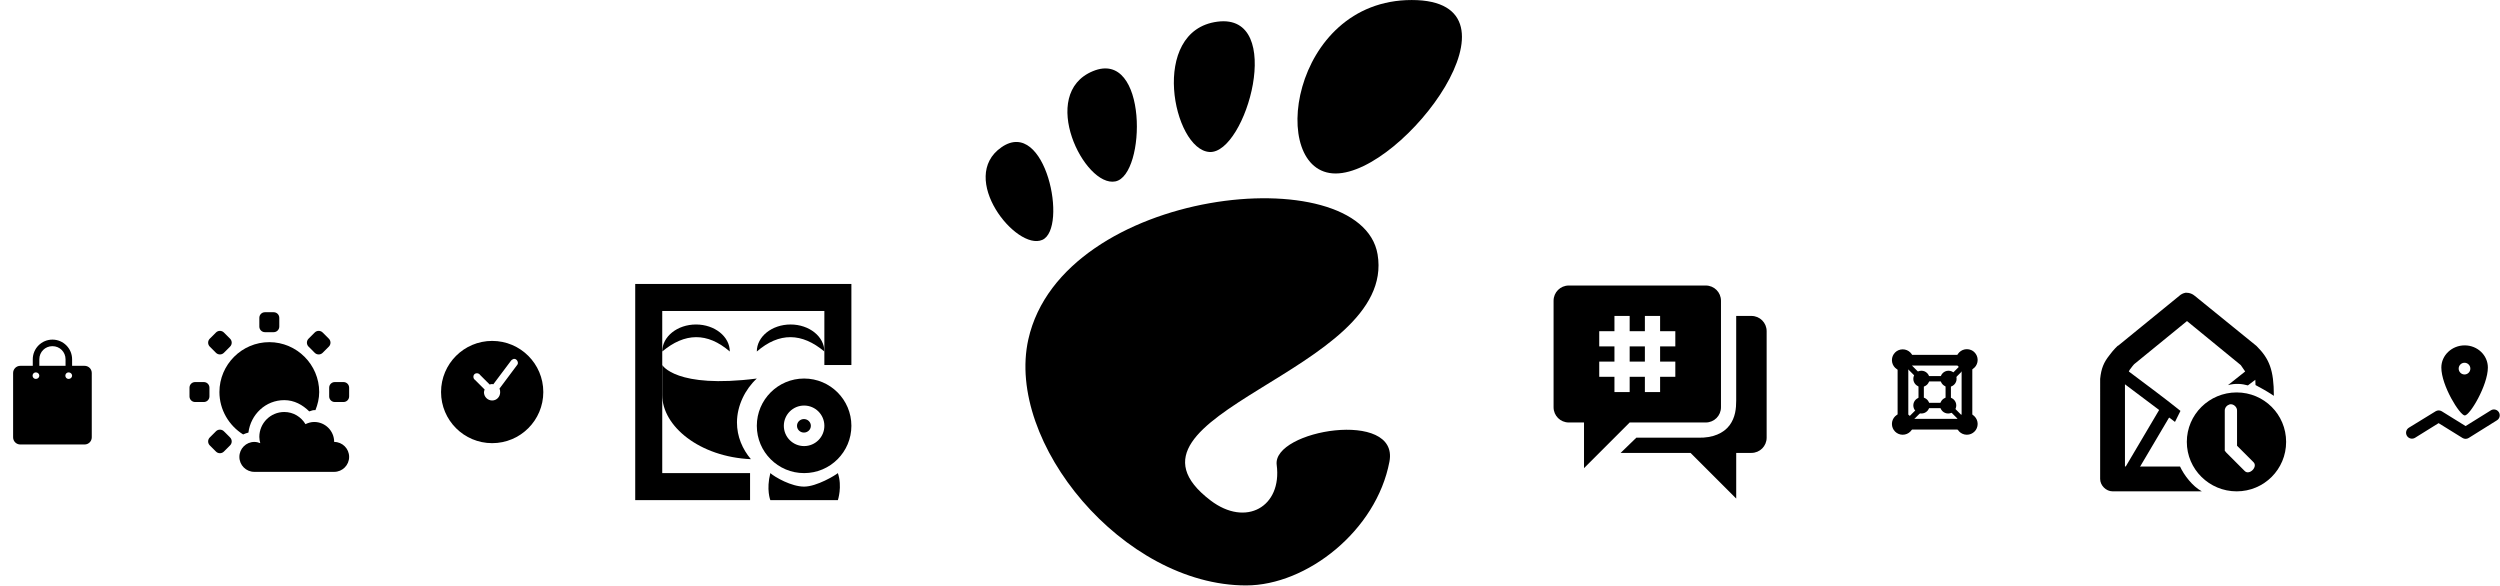
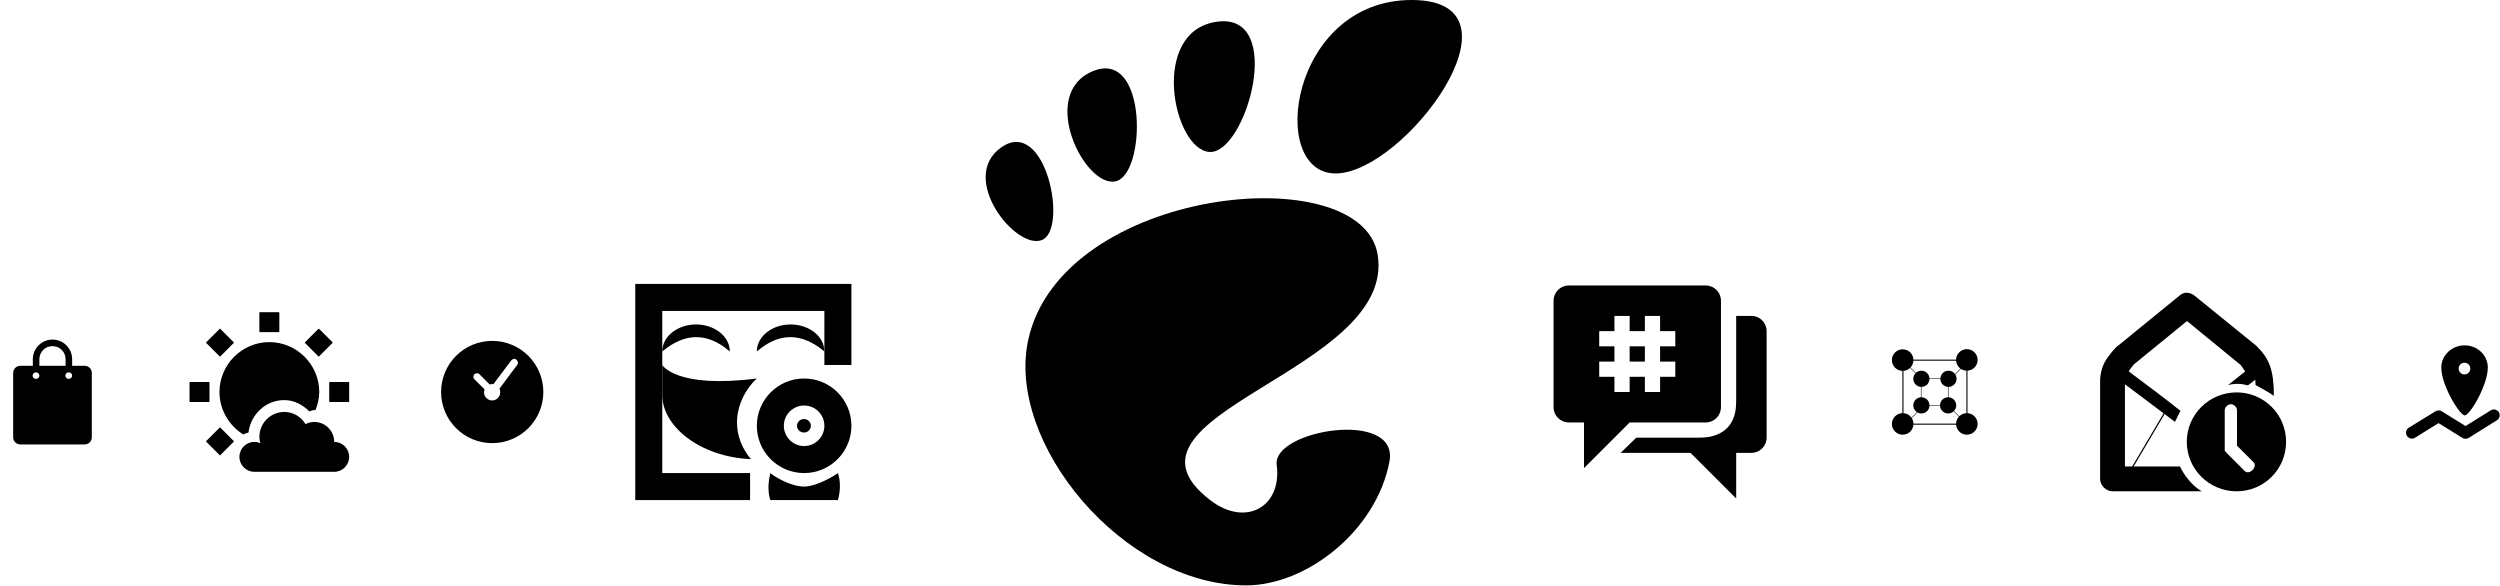
- <svg xmlns="http://www.w3.org/2000/svg" width="17.542mm" height="4.108mm" viewBox="0 0 62.157 14.555" id="svg17999" version="1.1">
+ <svg xmlns="http://www.w3.org/2000/svg" width="17.463cm" height="4.089cm" viewBox="0 0 618.751 144.888" id="svg17999" version="1.1">
  <defs id="defs18001">
    </defs>
  <g id="layer1" transform="translate(-304.6516,-426.9702)">
    <g id="g17221" transform="matrix(0.4463109,0,0,0.4463109,97.79715,-158.3604)">
-       <g transform="matrix(0.3651409,0,0,0.3651409,447.4099,1237.293)" id="g19712-4-6-3-4-4-8-1-8" style="display:inline;fill:#4a90d8;fill-opacity:1">
+       <g transform="matrix(3.634854,0,0,3.634854,303.5419,572.9146)" id="g19712-4-6-3-4-4-8-1-8" style="display:inline;fill:#4a90d8;fill-opacity:1">
        <rect y="255" x="44" height="16" width="16" id="rect19714-2-9-4-3-9-3-7-4" style="opacity:0;fill:#000000;fill-opacity:1;stroke:none" />
        <path id="rect43509-3-4-3-1-9-2-0-5-1-5-08" d="m 52,255 c -1.653,0 -3,1.347 -3,3 l 0,1 -1.906,0 c -0.606,0 -1.094,0.488 -1.094,1.094 l 0,9.812 c 0,0.606 0.488,1.094 1.094,1.094 l 9.812,0 c 0.606,0 1.094,-0.488 1.094,-1.094 l 0,-9.812 C 58,259.488 57.512,259 56.906,259 l -1.906,0 0,-1 c 0,-1.653 -1.347,-3 -3,-3 z m 0,1 c 1.117,0 2,0.883 2,2 l 0,1 -4,0 0,-1 c 0,-1.117 0.883,-2 2,-2 z m -2.531,4 c 0.287,0 0.531,0.224 0.531,0.5 0,0.276 -0.244,0.5 -0.531,0.5 -0.287,0 -0.5,-0.224 -0.5,-0.5 0,-0.276 0.213,-0.5 0.5,-0.5 z m 5,0 c 0.287,0 0.531,0.224 0.531,0.5 0,0.276 -0.244,0.5 -0.531,0.5 -0.287,0 -0.5,-0.224 -0.5,-0.5 0,-0.276 0.213,-0.5 0.5,-0.5 z" style="color:#000000;display:inline;overflow:visible;visibility:visible;fill:#000000;fill-opacity:1;fill-rule:nonzero;stroke:none;stroke-width:1;marker:none;enable-background:accumulate" />
      </g>
-       <g id="g22422-5-3-8-3-8-5-8-41" style="display:inline" transform="matrix(0.7526322,0,0,0.7526322,285.8676,1195.593)">
+       <g id="g22422-5-3-8-3-8-5-8-41" style="display:inline" transform="matrix(7.492199,0,0,7.492199,-1304.557,157.8082)">
        <rect style="fill:none;stroke:none" id="rect21911-9-7-7-7-4-8-0-3" width="16" height="16" x="42" y="-42" transform="translate(241.0002,217)" />
        <ellipse id="path10037-1-5-0-7-6-8-1-9" style="color:#000000;font-family:'Bitstream Vera Sans';display:inline;overflow:visible;visibility:visible;fill:#000000;fill-opacity:1;fill-rule:nonzero;stroke:none;stroke-width:1;marker:none" transform="matrix(0.2930697,0,0,0.2758607,291.1646,179.2414)" cx="14.75" cy="22.688" rx="1.75" ry="1.812" />
        <path style="fill:#000000;fill-opacity:1;stroke:none" d="m 52,-26 5,0 c 0,0 0.335,-1 0,-2 -0.18,0.157 -1.566,1 -2.5,1 -0.934,0 -2.139,-0.686 -2.5,-1 -0.312,1.226 0,2 0,2 z" transform="translate(241.0002,217)" id="path10041-5-1-1-9-3-6-8-0" />
        <path style="fill:#000000;fill-opacity:1;stroke:none" d="m 42,-42 0,16 8.5,0 0,-2 -6.5,0 0,-12 12,0 0,4 2,0 0,-6 z" transform="translate(241.0002,217)" id="rect22385-2-8-1-0-6-0-1-22" />
        <path style="fill:#000000;fill-opacity:1;stroke:none" d="m 44,-36 0,2.219 c 0,2.319 2.781,4.586 6.562,4.75 -0.625,-0.741 -1.031,-1.672 -1.031,-2.719 0,-1.246 0.619,-2.472 1.469,-3.25 -6,0.765 -7,-1 -7,-1 z" transform="translate(241.0002,217)" id="path22396-6-2-4-9-8-9-6-1" />
        <path style="fill:#000000;fill-opacity:1;stroke:none" d="m 290,180 c -1.667,-1.437 -3.333,-1.394 -5,0 0,-1.105 1.119,-2 2.5,-2 1.381,0 2.5,0.895 2.5,2 z" id="path22402-8-2-1-7-4-4-6-6" />
        <path id="path22405-0-8-2-8-9-8-4-8" d="m 292,180 c 1.667,-1.437 3.333,-1.394 5,0 0,-1.105 -1.119,-2 -2.5,-2 -1.381,0 -2.5,0.895 -2.5,2 z" style="fill:#000000;fill-opacity:1;stroke:none" />
        <path style="fill:#000000;fill-opacity:1;stroke:none" d="m 54.5,-35 c -1.933,0 -3.5,1.567 -3.5,3.5 0,1.933 1.567,3.5 3.5,3.5 1.933,0 3.5,-1.567 3.5,-3.5 0,-1.933 -1.567,-3.5 -3.5,-3.5 z m 0,2 c 0.83,0 1.5,0.672 1.5,1.5 0,0.828 -0.67,1.5 -1.5,1.5 -0.83,0 -1.5,-0.672 -1.5,-1.5 0,-0.828 0.67,-1.5 1.5,-1.5 z" transform="translate(241.0002,217)" id="path22411-0-8-0-9-8-3-1-0" />
      </g>
-       <g style="display:inline" id="g26381-3-6-7-9-2-9-3-5" transform="matrix(0.4068582,0,0,0.4068582,364.361,1250.732)">
+       <g style="display:inline" id="g26381-3-6-7-9-2-9-3-5" transform="matrix(4.050136,0,0,4.050136,-523.1814,706.7032)">
        <rect y="195" x="303" height="16" width="16" id="rect26383-1-6-1-2-8-8-6-5" style="fill:none;stroke:none" />
        <path id="path26401-2-4-3-7-7-5-4-0" d="m 311,196 c -3.866,0 -7,3.134 -7,7 0,3.866 3.134,7 7,7 3.866,0 7,-3.134 7,-7 0,-3.866 -3.134,-7 -7,-7 z m 2.906,2.469 c 0.01,-3.2e-4 0.021,-3.2e-4 0.031,0 0.423,-0.104 0.781,0.54 0.469,0.844 l -2.406,3.219 c 0.075,0.15 0.094,0.32 0.094,0.5 0,0.618 -0.476,1.125 -1.094,1.125 -0.618,0 -1.125,-0.507 -1.125,-1.125 0,-0.133 0.051,-0.256 0.094,-0.375 l -1.312,-1.312 c -0.257,-0.157 -0.306,-0.567 -0.093,-0.78 0.213,-0.213 0.623,-0.164 0.78,0.093 l 1.312,1.312 c 0.109,-0.035 0.223,-0.062 0.344,-0.062 0.055,0 0.103,0.024 0.156,0.031 l 2.438,-3.25 c 0.069,-0.092 0.17,-0.16 0.281,-0.188 0.01,-0.011 0.02,-0.021 0.031,-0.031 z" style="color:#000000;display:inline;overflow:visible;visibility:visible;fill:#000000;fill-opacity:1;fill-rule:nonzero;stroke:none;stroke-width:1;marker:none;enable-background:accumulate" />
      </g>
-       <g transform="matrix(0.5558198,0,0,0.5558198,406.778,1174.916)" id="g4158-6-9-8-6-8-8-7-3" style="display:inline">
+       <g transform="matrix(5.532998,0,0,5.532998,-100.9346,-48.02437)" id="g4158-6-9-8-6-8-8-7-3" style="display:inline">
        <rect style="color:#bebebe;display:inline;overflow:visible;visibility:visible;fill:none;stroke:none;stroke-width:1.781;marker:none;enable-background:new" id="rect18110-7-3-9-4-6-5-5-1-9" y="277" x="121" height="16" width="16" />
        <path style="color:#bebebe;font-style:normal;font-variant:normal;font-weight:normal;font-stretch:normal;font-size:medium;line-height:normal;font-family:Sans;-inkscape-font-specification:Sans;text-indent:0;text-align:start;text-decoration:none;text-decoration-line:none;letter-spacing:normal;word-spacing:normal;text-transform:none;direction:ltr;block-progression:tb;writing-mode:lr-tb;text-anchor:start;display:inline;overflow:visible;visibility:visible;fill:#000000;fill-opacity:1;fill-rule:nonzero;stroke:none;stroke-width:2.21;marker:none;enable-background:new" d="m 129,280 c -2.75,0 -5,2.25 -5,5 0,1.783 0.958,3.363 2.375,4.25 0.169,-0.076 0.349,-0.14 0.531,-0.188 0.229,-1.817 1.719,-3.25 3.594,-3.25 1.003,0 1.839,0.474 2.5,1.125 0.175,-0.033 0.308,-0.125 0.5,-0.125 0.043,0 0.082,-0.002 0.125,0 0.224,-0.566 0.375,-1.17 0.375,-1.812 0,-2.75 -2.25,-5 -5,-5 z" id="path552-9-1-2-0-9-4-6-2" />
        <g style="fill:#4a90d8;fill-opacity:1" id="g4927-4-5-2-7-1-4-9-3" transform="translate(40,0)">
-           <rect ry="0.562" rx="0.562" y="284" x="81" height="2" width="2" id="rect4906-8-9-7-1-1-8-4-0" style="color:#bebebe;display:inline;overflow:visible;visibility:visible;fill:#000000;fill-opacity:1;fill-rule:nonzero;stroke:none;stroke-width:2;marker:none;enable-background:new" />
-           <rect ry="0.562" rx="0.562" y="284" x="95" height="2" width="2" id="rect4906-4-8-3-2-6-3-7-0-1" style="color:#bebebe;display:inline;overflow:visible;visibility:visible;fill:#000000;fill-opacity:1;fill-rule:nonzero;stroke:none;stroke-width:2;marker:none;enable-background:new" />
+           <rect ry="0.057" rx="0.057" y="284" x="81" height="2" width="2" id="rect4906-8-9-7-1-1-8-4-0" style="color:#bebebe;display:inline;overflow:visible;visibility:visible;fill:#000000;fill-opacity:1;fill-rule:nonzero;stroke:none;stroke-width:2;marker:none;enable-background:new" />
+           <rect ry="0.057" rx="0.057" y="284" x="95" height="2" width="2" id="rect4906-4-8-3-2-6-3-7-0-1" style="color:#bebebe;display:inline;overflow:visible;visibility:visible;fill:#000000;fill-opacity:1;fill-rule:nonzero;stroke:none;stroke-width:2;marker:none;enable-background:new" />
        </g>
        <g style="fill:#4a90d8;fill-opacity:1" transform="matrix(0,1,-1,0,414,196)" id="use4998-0-7-1-4-5-4-6-8">
-           <rect style="color:#bebebe;display:inline;overflow:visible;visibility:visible;fill:#000000;fill-opacity:1;fill-rule:nonzero;stroke:none;stroke-width:2;marker:none;enable-background:new" id="rect4088-1-1-4-3-9-2-6-4" width="2" height="2" x="81" y="284" rx="0.562" ry="0.562" />
+           <rect style="color:#bebebe;display:inline;overflow:visible;visibility:visible;fill:#000000;fill-opacity:1;fill-rule:nonzero;stroke:none;stroke-width:2;marker:none;enable-background:new" id="rect4088-1-1-4-3-9-2-6-4" width="2" height="2" x="81" y="284" rx="0.057" ry="0.057" />
        </g>
        <g transform="matrix(-0.7071068,0.7071068,-0.7071068,-0.7071068,393.4579,423.5929)" id="use4998-8-2-6-2-2-0-0-8-02" style="color:#000000;visibility:visible;fill:#4a90d8;fill-opacity:1;fill-rule:nonzero;stroke-width:1;stroke-linecap:butt;stroke-linejoin:miter;stroke-miterlimit:4;stroke-dasharray:none;stroke-dashoffset:0;stroke-opacity:1;marker:none">
-           <rect style="color:#bebebe;display:inline;overflow:visible;visibility:visible;fill:#000000;fill-opacity:1;fill-rule:nonzero;stroke:none;stroke-width:2;marker:none;enable-background:new" id="rect4075-0-9-8-6-9-1-1-2" width="2" height="2" x="81" y="284" rx="0.562" ry="0.562" />
-           <rect style="color:#bebebe;display:inline;overflow:visible;visibility:visible;fill:#000000;fill-opacity:1;fill-rule:nonzero;stroke:none;stroke-width:2;marker:none;enable-background:new" id="rect4077-7-9-8-5-1-2-6-8" width="2" height="2" x="95" y="284" rx="0.562" ry="0.562" />
+           <rect style="color:#bebebe;display:inline;overflow:visible;visibility:visible;fill:#000000;fill-opacity:1;fill-rule:nonzero;stroke:none;stroke-width:2;marker:none;enable-background:new" id="rect4075-0-9-8-6-9-1-1-2" width="2" height="2" x="81" y="284" rx="0.057" ry="0.057" />
+           <rect style="color:#bebebe;display:inline;overflow:visible;visibility:visible;fill:#000000;fill-opacity:1;fill-rule:nonzero;stroke:none;stroke-width:2;marker:none;enable-background:new" id="rect4077-7-9-8-5-1-2-6-8" width="2" height="2" x="95" y="284" rx="0.057" ry="0.057" />
        </g>
        <g style="fill:#4a90d8;fill-opacity:1" transform="matrix(0.7071068,0.7071068,-0.7071068,0.7071068,267.5929,20.54206)" id="use4998-2-4-4-6-8-0-8-0-13">
-           <rect style="color:#bebebe;display:inline;overflow:visible;visibility:visible;fill:#000000;fill-opacity:1;fill-rule:nonzero;stroke:none;stroke-width:2;marker:none;enable-background:new" id="rect4081-2-3-4-7-4-7-4-4" width="2" height="2" x="81" y="284" rx="0.562" ry="0.562" />
+           <rect style="color:#bebebe;display:inline;overflow:visible;visibility:visible;fill:#000000;fill-opacity:1;fill-rule:nonzero;stroke:none;stroke-width:2;marker:none;enable-background:new" id="rect4081-2-3-4-7-4-7-4-4" width="2" height="2" x="81" y="284" rx="0.057" ry="0.057" />
        </g>
        <g style="fill:#4a90d8;fill-opacity:1" id="g5609-1-0-6-1-0-2-4-4" transform="translate(-60,-39)">
          <path id="path5094-5-03-9-6-0-7-8-0-3-3" d="m 190.5,326 c -1.381,0 -2.5,1.119 -2.5,2.5 0,0.218 0.041,0.423 0.094,0.625 C 187.914,329.049 187.707,329 187.5,329 c -0.828,0 -1.5,0.672 -1.5,1.5 0,0.828 0.672,1.5 1.5,1.5 l 8,0 c 0.828,0 1.5,-0.672 1.5,-1.5 0,-0.828 -0.672,-1.5 -1.5,-1.5 0,-1.105 -0.895,-2 -2,-2 -0.316,0 -0.609,0.088 -0.875,0.219 C 192.188,326.491 191.411,326 190.5,326 Z" style="color:#000000;display:inline;overflow:visible;visibility:visible;fill:#000000;fill-opacity:1;stroke:none;stroke-width:2.4;marker:none;enable-background:accumulate" />
        </g>
      </g>
      <g id="g35627-2-5-5-5-1-2-9-59" transform="matrix(0.691385,0,0,0.691385,565.9506,1123.144)" style="display:inline">
-         <rect y="296" x="20" height="16" width="16" id="rect35629-3-0-0-9-9-2-3-9" style="color:#bebebe;display:inline;overflow:visible;visibility:visible;fill:none;stroke:none;stroke-width:2;marker:none" />
-         <path id="path35631-2-5-3-7-6-8-6-7" transform="translate(158,338)" d="m -130.125,-42 c -0.186,0.034 -0.361,0.122 -0.5,0.25 l -4.906,4 c -0.021,0.01 -0.042,0.02 -0.062,0.031 0,0 -0.326,0.297 -0.656,0.75 -0.463,0.582 -0.666,1.072 -0.75,1.906 -5.1e-4,0.012 3.6e-4,0.019 0,0.031 -1.6e-4,0.01 -1.6e-4,0.021 0,0.031 -0.004,0.052 -0.004,0.104 0,0.156 L -137,-27 c 5e-5,0.524 0.476,1 1,1 l 7.192,0 c -0.756,-0.404 -1.447,-1.326 -1.755,-2 l -4.438,0 0,-6.625 4.031,3.031 0.442,-0.887 c -1.358,-1.094 -2.769,-2.123 -4.161,-3.175 0.026,-0.039 0.035,-0.087 0.062,-0.125 0.191,-0.261 0.319,-0.414 0.344,-0.438 l 0.031,-0.031 4.25,-3.469 4.312,3.531 0.031,0.031 c 0.021,0.025 0.18,0.25 0.344,0.5 l -1.385,1.1 c 0.602,-0.161 1.119,-0.11 1.604,0.022 l 0.598,-0.453 0.017,0.425 c 0.447,0.243 0.871,0.464 1.478,0.868 0,-2.089 -0.372,-2.989 -1.375,-3.993 -0.01,-0.011 -0.021,-0.021 -0.031,-0.031 L -129.375,-41.75 c -0.179,-0.158 -0.417,-0.249 -0.656,-0.25 -0.031,-0.002 -0.062,-0.002 -0.094,0 z" style="color:#000000;font-style:normal;font-variant:normal;font-weight:normal;font-stretch:normal;font-size:medium;line-height:normal;font-family:Sans;-inkscape-font-specification:Sans;text-indent:0;text-align:start;text-decoration:none;text-decoration-line:none;letter-spacing:normal;word-spacing:normal;text-transform:none;direction:ltr;block-progression:tb;writing-mode:lr-tb;baseline-shift:baseline;text-anchor:start;display:inline;overflow:visible;visibility:visible;fill:#000000;fill-opacity:1;stroke:none;stroke-width:1;marker:none;enable-background:accumulate" />
-         <path id="path4038-6-4-0-9-5-4-8-3" d="m 26.375,305.375 -3.037,5.14" style="color:#000000;display:inline;overflow:visible;visibility:visible;fill:#2c3335;fill-opacity:1;fill-rule:nonzero;stroke:#000000;stroke-width:1;stroke-opacity:1;marker:none;enable-background:new" />
-         <path id="path4073-6-1-5-4-0-0-8-1" d="m 32,304.031 c -2.208,0 -4.016,1.777 -4.016,3.985 0,2.208 1.808,3.985 4.016,3.985 2.208,0 3.985,-1.777 3.985,-3.985 0,-2.208 -1.777,-3.985 -3.985,-3.985 z m -0.557,0.958 c 0.298,-0.058 0.611,0.222 0.587,0.525 l 0,2.811 1.328,1.328 c 0.372,0.372 -0.342,1.086 -0.71,0.71 l -1.483,-1.483 -0.124,-0.154 0,-0.216 0,-2.996 c -0.011,-0.215 0.136,-0.427 0.34,-0.494 0.02,-0.012 0.041,-0.022 0.062,-0.031 z" style="color:#000000;display:inline;overflow:visible;visibility:visible;fill:#000000;fill-opacity:1;fill-rule:nonzero;stroke:none;stroke-width:1;marker:none;enable-background:new" />
+         <rect y="507.213" x="1526.316" height="159.275" width="159.275" id="rect35629-3-0-0-9-9-2-3-9" style="color:#bebebe;display:inline;overflow:visible;visibility:visible;fill:none;stroke:none;stroke-width:2;marker:none" />
+         <path id="path35631-2-5-3-7-6-8-6-7" d="m 1604.712,507.213 c -1.849,0.337 -3.598,1.211 -4.977,2.489 l -48.84,39.819 c -0.211,0.097 -0.418,0.2 -0.622,0.311 0,0 -3.244,2.959 -6.533,7.466 -4.611,5.793 -6.631,10.673 -7.465,18.976 0,0.117 0,0.194 0,0.311 0,0.104 0,0.207 0,0.311 -0.04,0.517 -0.04,1.038 0,1.555 l -5e-4,78.082 c 5e-4,5.212 4.743,9.954 9.955,9.955 l 71.597,0 c -7.527,-4.021 -14.405,-13.203 -17.469,-19.909 l -44.174,0 0,-65.95 40.13,30.175 4.399,-8.832 c -13.522,-10.893 -27.569,-21.134 -41.418,-31.608 0.258,-0.392 0.347,-0.868 0.622,-1.244 1.899,-2.603 3.173,-4.123 3.422,-4.355 l 0.311,-0.311 42.307,-34.53 42.929,35.152 0.311,0.311 c 0.209,0.254 1.795,2.484 3.422,4.977 l -13.784,10.948 c 5.995,-1.607 11.141,-1.091 15.969,0.22 l 5.957,-4.514 0.171,4.234 c 4.445,2.422 8.669,4.622 14.709,8.639 0,-20.795 -3.7,-29.759 -13.687,-39.747 -0.102,-0.106 -0.205,-0.21 -0.311,-0.311 l -49.464,-40.13 c -1.786,-1.575 -4.152,-2.476 -6.533,-2.489 -0.311,-0.015 -0.622,-0.015 -0.933,0 z" style="color:#000000;font-style:normal;font-variant:normal;font-weight:normal;font-stretch:normal;font-size:medium;line-height:normal;font-family:Sans;-inkscape-font-specification:Sans;text-indent:0;text-align:start;text-decoration:none;text-decoration-line:none;letter-spacing:normal;word-spacing:normal;text-transform:none;direction:ltr;block-progression:tb;writing-mode:lr-tb;baseline-shift:baseline;text-anchor:start;display:inline;overflow:visible;visibility:visible;fill:#000000;fill-opacity:1;stroke:none;stroke-width:1;marker:none;enable-background:accumulate" />
+         <path id="path4038-6-4-0-9-5-4-8-3" d="m 1589.78,600.538 -30.232,51.164" style="color:#000000;display:inline;overflow:visible;visibility:visible;fill:#2c3335;fill-opacity:1;fill-rule:nonzero;stroke:#000000;stroke-width:1;stroke-opacity:1;marker:none;enable-background:new" />
+         <path id="path4073-6-1-5-4-0-0-8-1" d="m 1645.773,587.158 c -21.975,0 -39.974,17.691 -39.974,39.667 0,21.975 17.999,39.667 39.974,39.667 21.975,0 39.667,-17.691 39.667,-39.667 0,-21.975 -17.692,-39.667 -39.667,-39.667 z m -5.546,9.532 c 2.968,-0.576 6.087,2.214 5.842,5.227 l 0,27.982 13.222,13.222 c 3.703,3.703 -3.409,10.815 -7.072,7.072 l -14.76,-14.76 -1.23,-1.538 0,-2.152 0,-29.827 c -0.106,-2.136 1.35,-4.254 3.382,-4.92 0.197,-0.116 0.403,-0.22 0.615,-0.308 z" style="color:#000000;display:inline;overflow:visible;visibility:visible;fill:#000000;fill-opacity:1;fill-rule:nonzero;stroke:none;stroke-width:1;marker:none;enable-background:new" />
      </g>
-       <g transform="matrix(0.3252246,0,0,0.326174,591.021,1240.691)" id="g14165-3-7-4-2-0-6-3-19" style="display:inline">
+       <g transform="matrix(3.2375,0,0,3.246952,1733.142,606.7455)" id="g14165-3-7-4-2-0-6-3-19" style="display:inline">
        <rect y="276" x="20" height="16" width="16.047" id="rect14167-5-7-1-5-5-2-9-9" style="color:#bebebe;display:inline;overflow:visible;visibility:visible;fill:none;stroke:none;stroke-width:1;marker:none" />
        <path id="path60865-7-3-1-1-1-5-2-2-1" d="m 30,276.031 c -2.198,0 -4,1.698 -4,3.781 0,3.099 3.148,8.125 4,8.188 0.852,0.062 3.969,-5.151 3.969,-8.188 0,-2.083 -1.771,-3.781 -3.969,-3.781 z M 29.969,279 c 0.552,0 1,0.448 1,1 0,0.552 -0.448,1 -1,1 -0.552,0 -1,-0.448 -1,-1 0,-0.552 0.448,-1 1,-1 z" style="color:#000000;display:inline;overflow:visible;visibility:visible;fill:#000000;fill-opacity:1;fill-rule:nonzero;stroke:none;stroke-width:1.042;marker:none;enable-background:accumulate" />
        <path id="path7210-5-8-1-0-0-6-9-65" d="m 34.781,287 a 1,1 0 0 0 -0.344,0.156 l -4.281,2.656 -4.094,-2.531 a 1,1 0 0 0 -1.031,0 l -4.594,2.812 A 1.01,1.01 0 1 0 21.5,291.812 l 4.031,-2.5 4.094,2.531 a 1,1 0 0 0 1.062,0 l 4.812,-3 A 1,1 0 0 0 34.781,287 Z" style="color:#000000;font-style:normal;font-variant:normal;font-weight:normal;font-stretch:normal;font-size:medium;line-height:normal;font-family:Sans;-inkscape-font-specification:Sans;text-indent:0;text-align:start;text-decoration:none;text-decoration-line:none;letter-spacing:normal;word-spacing:normal;text-transform:none;direction:ltr;block-progression:tb;writing-mode:lr-tb;baseline-shift:baseline;text-anchor:start;display:inline;overflow:visible;visibility:visible;fill:#000000;fill-opacity:1;stroke:none;stroke-width:2;marker:none;enable-background:accumulate" />
      </g>
-       <g transform="matrix(0.2978847,0,0,0.2978847,554.5814,1212.388)" id="g3898-4-0-9-0-1-2-1-1" style="display:inline">
+       <g transform="matrix(2.965341,0,0,2.965341,1370.398,324.9977)" id="g3898-4-0-9-0-1-2-1-1" style="display:inline">
        <path id="rect3900-4-3-6-3-6-0-2-2" d="m 48,398 16,0 0,16 -16,0 z" style="color:#bebebe;display:inline;overflow:visible;visibility:visible;opacity:0.515;fill:none;stroke:none;stroke-width:3;marker:none;enable-background:accumulate" />
        <path transform="translate(226,440)" id="path3908-8-0-4-8-8-5-8-6" d="m -174,-39.984 a 2.016,2.016 0 0 1 -2.016,2.016 2.016,2.016 0 0 1 -2.016,-2.016 A 2.016,2.016 0 0 1 -176.016,-42 2.016,2.016 0 0 1 -174,-39.984 Z" style="color:#000000;display:inline;overflow:visible;visibility:visible;fill:#000000;fill-opacity:1;stroke:none;stroke-width:1;marker:none;enable-background:new" />
        <path transform="translate(226,451.9375)" id="path3910-5-0-9-5-8-4-4-3" d="m -174,-39.984 a 2.016,2.016 0 0 1 -2.016,2.016 2.016,2.016 0 0 1 -2.016,-2.016 A 2.016,2.016 0 0 1 -176.016,-42 2.016,2.016 0 0 1 -174,-39.984 Z" style="color:#000000;display:inline;overflow:visible;visibility:visible;fill:#000000;fill-opacity:1;fill-rule:nonzero;stroke:none;stroke-width:1;marker:none;enable-background:new" />
        <path transform="translate(238,451.9375)" id="path3912-7-3-3-5-1-5-3-5" d="m -174,-39.984 a 2.016,2.016 0 0 1 -2.016,2.016 2.016,2.016 0 0 1 -2.016,-2.016 A 2.016,2.016 0 0 1 -176.016,-42 2.016,2.016 0 0 1 -174,-39.984 Z" style="color:#000000;display:inline;overflow:visible;visibility:visible;fill:#000000;fill-opacity:1;fill-rule:nonzero;stroke:none;stroke-width:1;marker:none;enable-background:new" />
        <path transform="translate(238,439.9688)" id="path3914-8-5-2-4-4-3-3-6" d="m -174,-39.984 a 2.016,2.016 0 0 1 -2.016,2.016 2.016,2.016 0 0 1 -2.016,-2.016 A 2.016,2.016 0 0 1 -176.016,-42 2.016,2.016 0 0 1 -174,-39.984 Z" style="color:#000000;display:inline;overflow:visible;visibility:visible;fill:#000000;fill-opacity:1;fill-rule:nonzero;stroke:none;stroke-width:1;marker:none;enable-background:new" />
-         <path transform="translate(226,440)" id="rect3916-3-6-6-4-8-0-2-7" d="m -175.969,-39.969 11.969,0 0,11.969 -11.969,0 z" style="color:#000000;display:inline;overflow:visible;visibility:visible;fill:none;stroke:#000000;stroke-width:2;stroke-miterlimit:4;stroke-dasharray:none;stroke-opacity:1;marker:none;enable-background:new" />
-         <path id="rect3918-7-8-4-0-1-5-2-5" d="m 53.438,403.5 5.062,0 0,5 -5.062,0 z" style="color:#000000;display:inline;overflow:visible;visibility:visible;fill:none;stroke:#000000;stroke-width:1;stroke-opacity:1;marker:none;enable-background:new" />
+         <path transform="translate(226,440)" id="rect3916-3-6-6-4-8-0-2-7" d="m -175.969,-39.969 11.969,0 0,11.969 -11.969,0 z" style="color:#000000;display:inline;overflow:visible;visibility:visible;fill:none;stroke:#000000;stroke-width:0.201;stroke-miterlimit:4;stroke-dasharray:none;stroke-opacity:1;marker:none;enable-background:new" />
+         <path id="rect3918-7-8-4-0-1-5-2-5" d="m 53.438,403.5 5.062,0 0,5 -5.062,0 z" style="color:#000000;display:inline;overflow:visible;visibility:visible;fill:none;stroke:#000000;stroke-width:0.1;stroke-opacity:1;marker:none;enable-background:new" />
        <path transform="matrix(1.197531,0,0,1.197531,259.3889,446.5247)" id="path3937-2-4-0-4-1-2-3-0" d="m -166.5,-31.766 a 1.266,1.266 0 0 1 -1.266,1.266 1.266,1.266 0 0 1 -1.266,-1.266 1.266,1.266 0 0 1 1.266,-1.266 1.266,1.266 0 0 1 1.266,1.266 z" style="color:#000000;display:inline;overflow:visible;visibility:visible;fill:#000000;fill-opacity:1;stroke:none;stroke-width:1;marker:none;enable-background:new" />
        <path transform="matrix(1.197531,0,0,1.197531,254.3889,446.5247)" id="path3939-6-3-2-6-0-8-8-7" d="m -166.5,-31.766 a 1.266,1.266 0 0 1 -1.266,1.266 1.266,1.266 0 0 1 -1.266,-1.266 1.266,1.266 0 0 1 1.266,-1.266 1.266,1.266 0 0 1 1.266,1.266 z" style="color:#000000;display:inline;overflow:visible;visibility:visible;fill:#000000;fill-opacity:1;stroke:none;stroke-width:1;marker:none;enable-background:new" />
        <path transform="matrix(1.197531,0,0,1.197531,254.3889,441.5559)" id="path3941-3-7-5-7-7-0-8-7" d="m -166.5,-31.766 a 1.266,1.266 0 0 1 -1.266,1.266 1.266,1.266 0 0 1 -1.266,-1.266 1.266,1.266 0 0 1 1.266,-1.266 1.266,1.266 0 0 1 1.266,1.266 z" style="color:#000000;display:inline;overflow:visible;visibility:visible;fill:#000000;fill-opacity:1;stroke:none;stroke-width:1;marker:none;enable-background:new" />
        <path transform="matrix(1.197531,0,0,1.197531,259.4514,441.5559)" id="path3943-6-5-3-6-8-5-7-5" d="m -166.5,-31.766 a 1.266,1.266 0 0 1 -1.266,1.266 1.266,1.266 0 0 1 -1.266,-1.266 1.266,1.266 0 0 1 1.266,-1.266 1.266,1.266 0 0 1 1.266,1.266 z" style="color:#000000;display:inline;overflow:visible;visibility:visible;fill:#000000;fill-opacity:1;stroke:none;stroke-width:1;marker:none;enable-background:new" />
-         <path transform="translate(226,440)" id="path3945-4-1-6-8-3-6-3-8" d="m -167.496,-31.465 3.425,3.425" style="color:#000000;display:inline;overflow:visible;visibility:visible;fill:none;stroke:#000000;stroke-width:1;stroke-opacity:1;marker:none;enable-background:new" />
-         <path id="path3949-9-6-5-5-7-2-9-9" d="m 53.929,408.535 -3.425,3.425" style="color:#000000;display:inline;overflow:visible;visibility:visible;fill:none;stroke:#000000;stroke-width:1;stroke-opacity:1;marker:none;enable-background:new" />
-         <path id="path3953-1-6-8-4-3-9-0-0" d="m 58.504,403.961 3.425,-3.425" style="color:#000000;display:inline;overflow:visible;visibility:visible;fill:none;stroke:#000000;stroke-width:1;stroke-opacity:1;marker:none;enable-background:new" />
-         <path id="path3955-3-2-8-0-2-3-2-2" d="m 53.929,403.961 -3.425,-3.425" style="color:#000000;display:inline;overflow:visible;visibility:visible;fill:none;stroke:#000000;stroke-width:1;stroke-opacity:1;marker:none;enable-background:new" />
+         <path transform="translate(226,440)" id="path3945-4-1-6-8-3-6-3-8" d="m -167.496,-31.465 3.425,3.425" style="color:#000000;display:inline;overflow:visible;visibility:visible;fill:none;stroke:#000000;stroke-width:0.1;stroke-opacity:1;marker:none;enable-background:new" />
+         <path id="path3949-9-6-5-5-7-2-9-9" d="m 53.929,408.535 -3.425,3.425" style="color:#000000;display:inline;overflow:visible;visibility:visible;fill:none;stroke:#000000;stroke-width:0.1;stroke-opacity:1;marker:none;enable-background:new" />
+         <path id="path3953-1-6-8-4-3-9-0-0" d="m 58.504,403.961 3.425,-3.425" style="color:#000000;display:inline;overflow:visible;visibility:visible;fill:none;stroke:#000000;stroke-width:0.1;stroke-opacity:1;marker:none;enable-background:new" />
+         <path id="path3955-3-2-8-0-2-3-2-2" d="m 53.929,403.961 -3.425,-3.425" style="color:#000000;display:inline;overflow:visible;visibility:visible;fill:none;stroke:#000000;stroke-width:0.1;stroke-opacity:1;marker:none;enable-background:new" />
      </g>
-       <g transform="matrix(0.8477737,0,0,0.8477737,461.8532,1093.405)" id="g7597-3-6-2-9-2-2-9-5" style="display:inline;fill:#4a90d8;fill-opacity:1">
+       <g transform="matrix(8.4393,0,0,8.4393,447.3197,-859.4408)" id="g7597-3-6-2-9-2-2-9-5" style="display:inline;fill:#4a90d8;fill-opacity:1">
        <path style="color:#000000;display:inline;overflow:visible;visibility:visible;opacity:1;fill:#000000;fill-opacity:1;fill-rule:nonzero;stroke:none;stroke-width:1;marker:none;enable-background:accumulate" d="m 116,278 0,5.562 c 0,0.516 -0.052,1.108 -0.438,1.625 -0.385,0.516 -1.095,0.838 -2.062,0.812 l -4.062,0 -1.031,1 4.594,0 3,3 0,-3 1,0 c 0.554,0 1,-0.446 1,-1 l 0,-7 c 0,-0.554 -0.446,-1 -1,-1 z" id="rect7465-4-8-6-2-7-6-7-3-3" />
        <path style="color:#000000;display:inline;overflow:visible;visibility:visible;fill:#000000;fill-opacity:1;fill-rule:nonzero;stroke:none;stroke-width:1;marker:none;enable-background:accumulate" d="m 105,276 c -0.554,0 -1,0.446 -1,1 l 0,7 c 0,0.554 0.446,1 1,1 l 1,0 0,3 3,-3 5,0 c 0.554,0 1,-0.446 1,-1 l 0,-7 c 0,-0.554 -0.446,-1 -1,-1 l -9,0 z m 3,2 1,0 0,1 1,0 0,-1 1,0 0,1 1,0 0,1 -1,0 0,1 1,0 0,1 -1,0 0,1 -1,0 0,-1 -1,0 0,1 -1,0 0,-1 -1,0 0,-1 1,0 0,-1 -1,0 0,-1 1,0 0,-1 z m 1,2 0,1 1,0 0,-1 -1,0 z" id="rect7465-1-0-9-2-8-7-9-3" />
        <rect style="display:inline;opacity:0;fill:#000000;fill-opacity:1;stroke:none" id="rect19714-0-3-4-6-5-7-6-0-0" width="16" height="16" x="103" y="275" />
      </g>
    </g>
-     <g id="g10353-8-4" transform="matrix(0.9096715,0,0,0.9096028,-169.1518,-387.4169)">
+     <g id="g10353-8-4" transform="matrix(9.055472,0,0,9.054788,-4411.901,-7679.978)">
      <g style="fill:#4a90d8;fill-opacity:1" id="g7313-6-1-2" transform="matrix(0.04290416,0,0,0.04290416,547.7903,895.3217)">
        <g id="g15043-2-6-9" style="fill:#4a90d8;fill-opacity:1;fill-rule:nonzero;stroke:none;stroke-miterlimit:4" transform="matrix(3.153665,0,0,3.153665,0.00834015,0)">
          <g id="g15045-9-6-8" style="fill:#4a90d8;fill-opacity:1">
            <path id="path15047-1-1-6" style="fill:#000000;fill-opacity:1" d="M 86.068,0 C 61.466,0 56.851,35.041 70.691,35.041 84.529,35.041 110.671,0 86.068,0 Z" />
            <path id="path15049-7-8-0" style="fill:#000000;fill-opacity:1" d="M 45.217,30.699 C 52.586,31.149 60.671,2.577 46.821,4.374 32.976,6.171 37.845,30.249 45.217,30.699 Z" />
            <path id="path15051-1-4-7" style="fill:#000000;fill-opacity:1" d="M 11.445,48.453 C 16.686,46.146 12.12,23.581 3.208,29.735 -5.7,35.89 6.204,50.759 11.445,48.453 Z" />
            <path id="path15053-6-2-74" style="fill:#000000;fill-opacity:1" d="M 26.212,36.642 C 32.451,35.37 32.793,9.778 21.667,14.369 10.539,18.961 19.978,37.916 26.212,36.642 l 0,0 z" />
            <path id="path15055-0-4-4" style="fill:#000000;fill-opacity:1" d="m 58.791,93.913 c 1.107,8.454 -6.202,12.629 -13.36,7.179 C 22.644,83.743 83.16,75.088 79.171,51.386 75.86,31.712 15.495,37.769 8.621,68.553 3.968,89.374 27.774,118.26 52.614,118.26 c 12.22,0 26.315,-11.034 28.952,-25.012 C 83.58,82.589 57.867,86.86 58.791,93.913 l 0,0 z" />
          </g>
        </g>
      </g>
      <g transform="translate(502.2993,640.3223)" id="g19712-4-6-3-4-4-8-2-8-2" style="display:inline;fill:#4a90d8;fill-opacity:1">
        <rect y="255" x="44" height="16" width="16" id="rect19714-2-9-4-3-9-3-9-7-7" style="opacity:0;fill:#000000;fill-opacity:1;stroke:none" />
      </g>
    </g>
  </g>
</svg>
